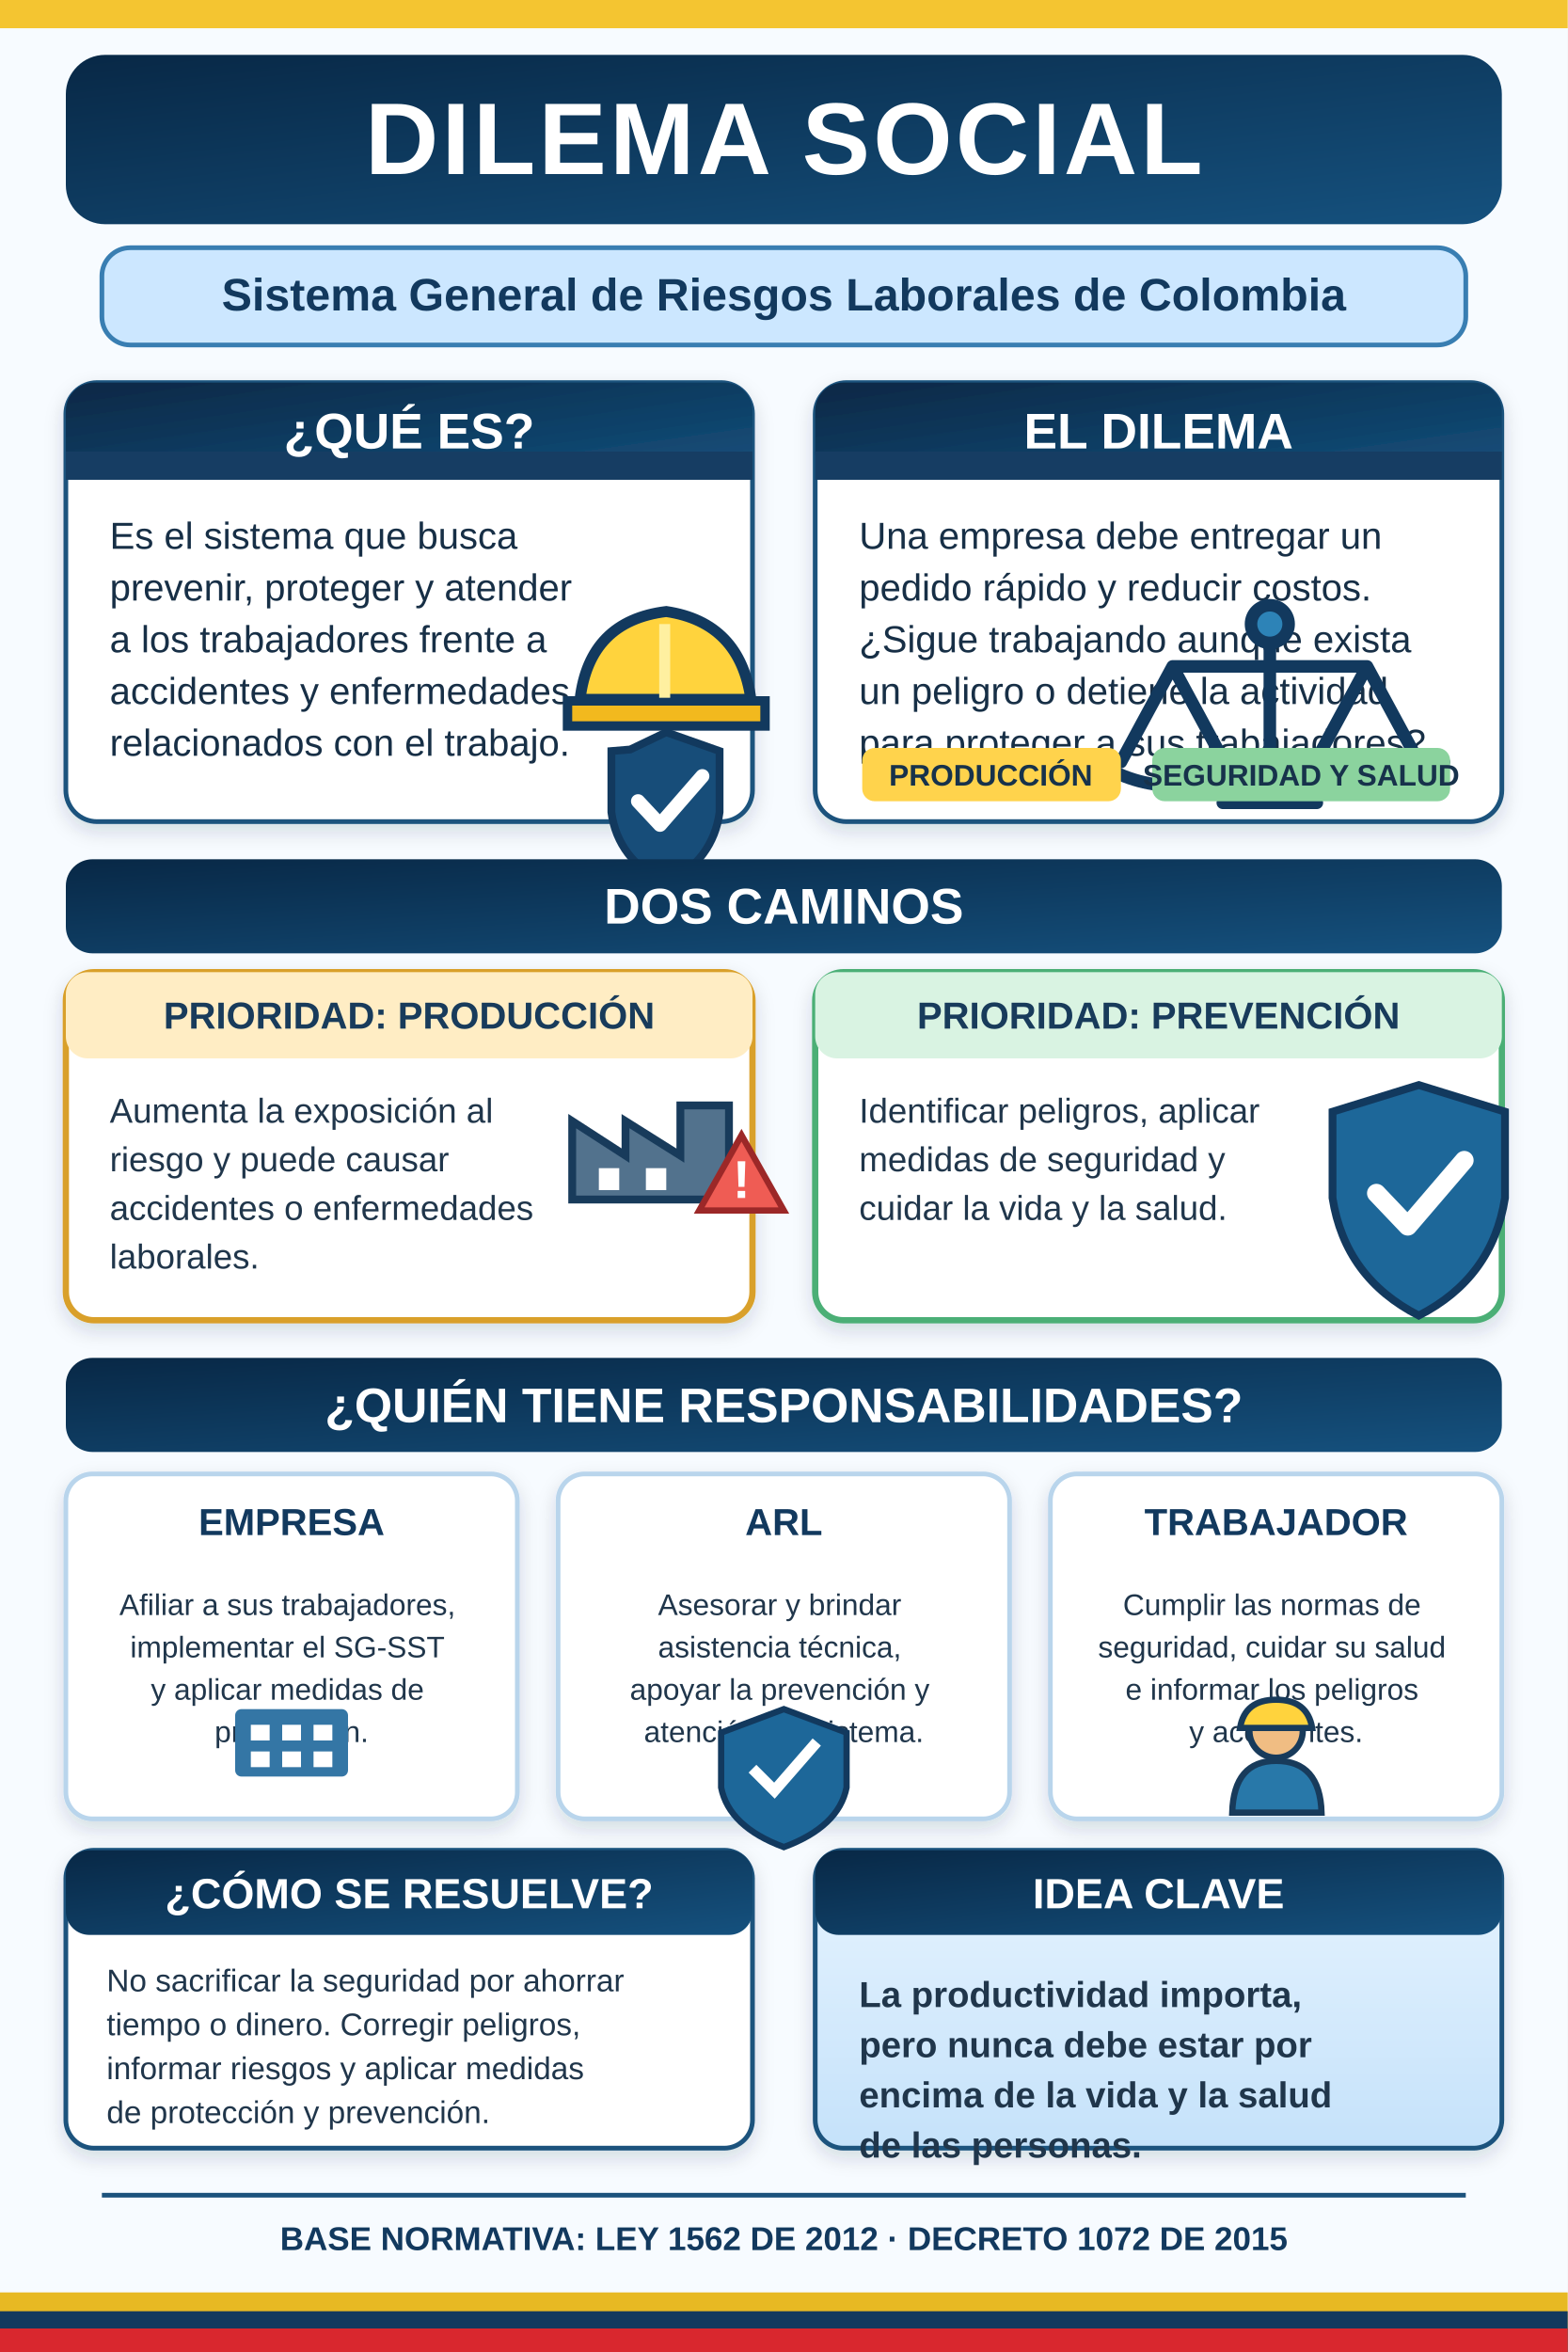
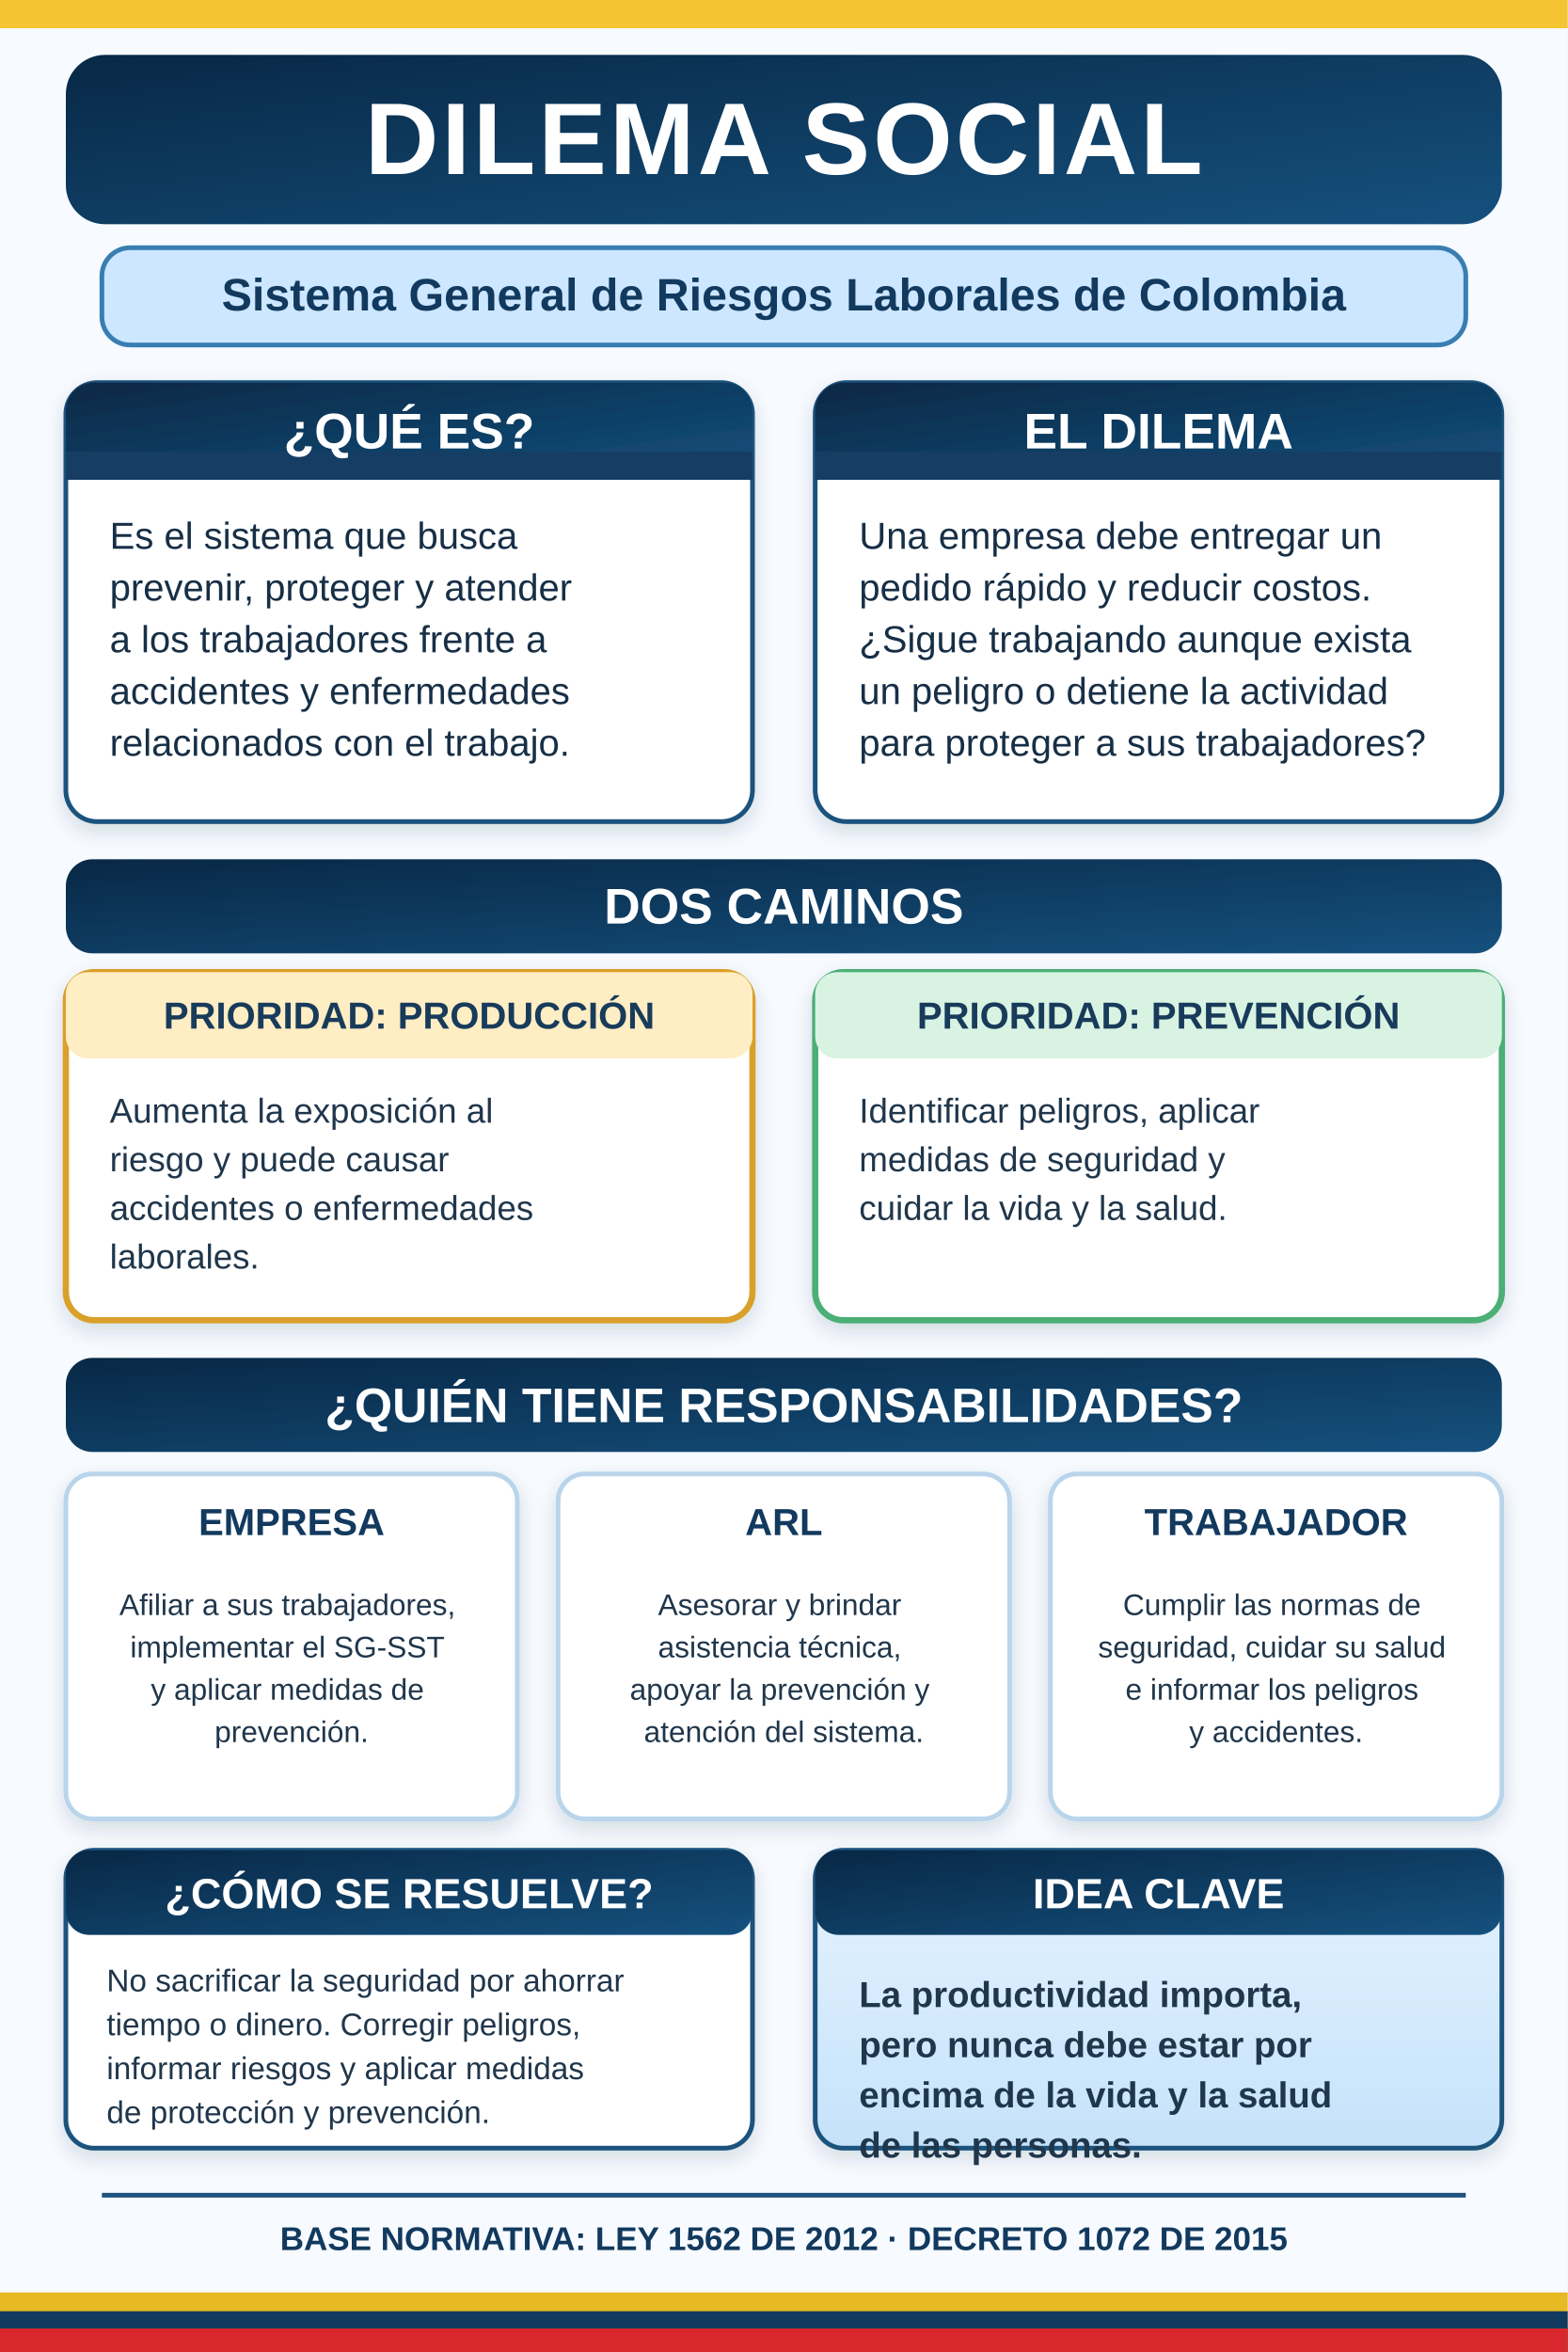
<svg xmlns="http://www.w3.org/2000/svg" width="1000" height="1500" viewBox="0 0 1000 1500" role="img" aria-labelledby="t d">
  <defs>
    <linearGradient id="navy" x2="1" y2="1">
      <stop stop-color="#082846" />
      <stop offset="1" stop-color="#15517e" />
    </linearGradient>
    <linearGradient id="blue" x2="0" y2="1">
      <stop stop-color="#e7f4ff" />
      <stop offset="1" stop-color="#c5e2fa" />
    </linearGradient>
    <filter id="shadow" x="-10%" y="-10%" width="120%" height="130%">
      <feDropShadow dx="0" dy="5" stdDeviation="6" flood-color="#092b49" flood-opacity=".15" />
    </filter>
  </defs>
  <rect width="1000" height="1500" fill="#f7fbff" />
  <path d="M0 0H1000V18H0Z" fill="#f4c531" />
  <rect x="42" y="35" width="916" height="108" rx="25" fill="url(#navy)" />
  <text x="500" y="111" text-anchor="middle" font-family="Arial,sans-serif" font-size="65" font-weight="900" fill="#fff" letter-spacing="2">DILEMA SOCIAL</text>
  <rect x="65" y="158" width="870" height="62" rx="18" fill="#cce7ff" stroke="#397eb2" stroke-width="3" />
  <text x="500" y="198" text-anchor="middle" font-family="Arial,sans-serif" font-size="29" font-weight="800" fill="#12395e">Sistema General de Riesgos Laborales de Colombia</text>
  <g filter="url(#shadow)">
    <rect x="42" y="244" width="438" height="280" rx="20" fill="#fff" stroke="#1b527d" stroke-width="3" />
    <rect x="42" y="244" width="438" height="62" rx="18" fill="url(#navy)" />
    <path d="M42 288H480V306H42Z" fill="#123d64" />
    <rect x="520" y="244" width="438" height="280" rx="20" fill="#fff" stroke="#1b527d" stroke-width="3" />
    <rect x="520" y="244" width="438" height="62" rx="18" fill="url(#navy)" />
    <path d="M520 288H958V306H520Z" fill="#123d64" />
  </g>
  <g font-family="Arial,sans-serif" fill="#fff" font-weight="900" font-size="32" text-anchor="middle">
    <text x="261" y="286">¿QUÉ ES?</text>
    <text x="739" y="286">EL DILEMA</text>
  </g>
  <g font-family="Arial,sans-serif" fill="#172f46" font-size="24">
    <text x="70" y="350">
      <tspan x="70" dy="0">Es el sistema que busca</tspan>
      <tspan x="70" dy="33">prevenir, proteger y atender</tspan>
      <tspan x="70" dy="33">a los trabajadores frente a</tspan>
      <tspan x="70" dy="33">accidentes y enfermedades</tspan>
      <tspan x="70" dy="33">relacionados con el trabajo.</tspan>
    </text>
    <text x="548" y="350">
      <tspan x="548" dy="0">Una empresa debe entregar un</tspan>
      <tspan x="548" dy="33">pedido rápido y reducir costos.</tspan>
      <tspan x="548" dy="33">¿Sigue trabajando aunque exista</tspan>
      <tspan x="548" dy="33">un peligro o detiene la actividad</tspan>
      <tspan x="548" dy="33">para proteger a sus trabajadores?</tspan>
    </text>
  </g>
-   <g transform="translate(360 390)">
-     <path d="M10 56Q16 6 65 0Q112 7 119 56Z" fill="#ffd33d" stroke="#12395e" stroke-width="7" />
-     <path d="M2 57H128V73H2Z" rx="6" fill="#f2b91e" stroke="#12395e" stroke-width="6" />
-     <path d="M64 8V55" stroke="#fff0a0" stroke-width="7" />
-     <path d="M42 88L65 77L99 89V128Q95 158 65 174Q34 158 30 128V89Z" fill="#174d79" stroke="#12395e" stroke-width="5" />
-     <path d="M47 121L61 136L88 105" fill="none" stroke="#fff" stroke-width="9" stroke-linecap="round" stroke-linejoin="round" />
-   </g>
-   <g transform="translate(810 390)" stroke="#12395e" stroke-width="8" stroke-linecap="round" fill="none">
-     <path d="M0 8V122M-62 35H62M-62 35L-95 96M-62 35L-29 96M62 35L29 96M62 35L95 96M-30 122H30" />
-     <path d="M-111 96Q-62 126 -13 96M13 96Q62 126 111 96" />
-     <circle cx="0" cy="8" r="12" fill="#2d83b7" />
-   </g>
-   <rect x="550" y="477" width="165" height="34" rx="8" fill="#ffd34c" />
-   <text x="632" y="501" font-family="Arial" font-size="19" font-weight="800" text-anchor="middle" fill="#17324b">PRODUCCIÓN</text>
-   <rect x="735" y="477" width="190" height="34" rx="8" fill="#8bd39e" />
-   <text x="830" y="501" font-family="Arial" font-size="19" font-weight="800" text-anchor="middle" fill="#17324b">SEGURIDAD Y SALUD</text>
  <rect x="42" y="548" width="916" height="60" rx="17" fill="url(#navy)" />
  <text x="500" y="589" font-family="Arial" font-size="32" font-weight="900" fill="#fff" text-anchor="middle">DOS CAMINOS</text>
  <g filter="url(#shadow)">
    <rect x="42" y="620" width="438" height="222" rx="18" fill="#fff" stroke="#d9a02c" stroke-width="4" />
    <rect x="520" y="620" width="438" height="222" rx="18" fill="#fff" stroke="#4baf76" stroke-width="4" />
  </g>
  <rect x="42" y="620" width="438" height="55" rx="14" fill="#ffedc4" />
  <rect x="520" y="620" width="438" height="55" rx="14" fill="#d9f3e2" />
  <g font-family="Arial" font-size="24" font-weight="900" fill="#183b5b" text-anchor="middle">
    <text x="261" y="656">PRIORIDAD: PRODUCCIÓN</text>
    <text x="739" y="656">PRIORIDAD: PREVENCIÓN</text>
  </g>
  <g font-family="Arial" font-size="22" fill="#20364b">
    <text x="70" y="716">
      <tspan x="70">Aumenta la exposición al</tspan>
      <tspan x="70" dy="31">riesgo y puede causar</tspan>
      <tspan x="70" dy="31">accidentes o enfermedades</tspan>
      <tspan x="70" dy="31">laborales.</tspan>
    </text>
    <text x="548" y="716">
      <tspan x="548">Identificar peligros, aplicar</tspan>
      <tspan x="548" dy="31">medidas de seguridad y</tspan>
      <tspan x="548" dy="31">cuidar la vida y la salud.</tspan>
    </text>
-   </g>
-   <g transform="translate(365 710)">
-     <path d="M0 55V5L34 27V5L69 27V-5H100V55Z" fill="#52728d" stroke="#183b5b" stroke-width="5" />
-     <rect x="17" y="35" width="13" height="14" fill="#fff" />
-     <rect x="47" y="35" width="13" height="14" fill="#fff" />
-     <path d="M81 62L108 14L135 62Z" fill="#ef5c54" stroke="#9c2828" stroke-width="4" />
-     <text x="108" y="54" font-family="Arial" font-size="34" font-weight="900" fill="#fff" text-anchor="middle">!</text>
-   </g>
-   <g transform="translate(850 704)">
-     <path d="M0 5L55 -12L110 5V60Q102 111 55 135Q8 111 0 60Z" fill="#1d6799" stroke="#12395e" stroke-width="5" />
-     <path d="M28 57L48 78L84 36" fill="none" stroke="#fff" stroke-width="12" stroke-linecap="round" stroke-linejoin="round" />
  </g>
  <rect x="42" y="866" width="916" height="60" rx="17" fill="url(#navy)" />
  <text x="500" y="907" font-family="Arial" font-size="31" font-weight="900" fill="#fff" text-anchor="middle">¿QUIÉN TIENE RESPONSABILIDADES?</text>
  <g filter="url(#shadow)">
    <rect x="42" y="940" width="288" height="220" rx="17" fill="#fff" stroke="#b9d5ec" stroke-width="3" />
    <rect x="356" y="940" width="288" height="220" rx="17" fill="#fff" stroke="#b9d5ec" stroke-width="3" />
    <rect x="670" y="940" width="288" height="220" rx="17" fill="#fff" stroke="#b9d5ec" stroke-width="3" />
  </g>
  <g font-family="Arial" font-size="24" font-weight="900" fill="#12395e" text-anchor="middle">
    <text x="186" y="979">EMPRESA</text>
    <text x="500" y="979">ARL</text>
    <text x="814" y="979">TRABAJADOR</text>
  </g>
  <g font-family="Arial" font-size="19" fill="#20364b" text-anchor="middle">
    <text x="186" y="1030">
      <tspan x="186">Afiliar a sus trabajadores,</tspan>
      <tspan x="186" dy="27">implementar el SG-SST</tspan>
      <tspan x="186" dy="27">y aplicar medidas de</tspan>
      <tspan x="186" dy="27">prevención.</tspan>
    </text>
    <text x="500" y="1030">
      <tspan x="500">Asesorar y brindar</tspan>
      <tspan x="500" dy="27">asistencia técnica,</tspan>
      <tspan x="500" dy="27">apoyar la prevención y</tspan>
      <tspan x="500" dy="27">atención del sistema.</tspan>
    </text>
    <text x="814" y="1030">
      <tspan x="814">Cumplir las normas de</tspan>
      <tspan x="814" dy="27">seguridad, cuidar su salud</tspan>
      <tspan x="814" dy="27">e informar los peligros</tspan>
      <tspan x="814" dy="27">y accidentes.</tspan>
    </text>
  </g>
-   <g transform="translate(150 1090)" fill="#3476a5">
-     <rect x="0" y="0" width="72" height="43" rx="4" />
-     <path d="M10 10h12v10H10zm20 0h12v10H30zm20 0h12v10H50zM10 27h12v10H10zm20 0h12v10H30zm20 0h12v10H50z" fill="#fff" />
-   </g>
-   <path d="M500 1090L540 1105V1140Q535 1165 500 1178Q465 1165 460 1140V1105Z" fill="#1d6799" stroke="#12395e" stroke-width="4" />
-   <path d="M480 1128l14 14 27-31" stroke="#fff" stroke-width="7" fill="none" />
-   <g transform="translate(782 1087)">
-     <circle cx="32" cy="17" r="17" fill="#f0bd83" stroke="#183b5b" stroke-width="4" />
-     <path d="M4 69Q5 36 32 36Q60 36 61 69Z" fill="#2878a9" stroke="#183b5b" stroke-width="4" />
-     <path d="M9 15Q12 -3 32 -3Q52 -3 55 15Z" fill="#ffd33d" stroke="#183b5b" stroke-width="4" />
-   </g>
  <g filter="url(#shadow)">
    <rect x="42" y="1180" width="438" height="190" rx="18" fill="#fff" stroke="#1b527d" stroke-width="3" />
    <rect x="520" y="1180" width="438" height="190" rx="18" fill="url(#blue)" stroke="#1b527d" stroke-width="3" />
  </g>
  <rect x="42" y="1180" width="438" height="54" rx="15" fill="url(#navy)" />
  <rect x="520" y="1180" width="438" height="54" rx="15" fill="url(#navy)" />
  <g font-family="Arial" font-size="27" font-weight="900" fill="#fff" text-anchor="middle">
    <text x="261" y="1217">¿CÓMO SE RESUELVE?</text>
    <text x="739" y="1217">IDEA CLAVE</text>
  </g>
  <g font-family="Arial" font-size="20" fill="#20364b">
    <text x="68" y="1270">
      <tspan x="68">No sacrificar la seguridad por ahorrar</tspan>
      <tspan x="68" dy="28">tiempo o dinero. Corregir peligros,</tspan>
      <tspan x="68" dy="28">informar riesgos y aplicar medidas</tspan>
      <tspan x="68" dy="28">de protección y prevención.</tspan>
    </text>
    <text x="548" y="1280" font-size="23" font-weight="700">
      <tspan x="548">La productividad importa,</tspan>
      <tspan x="548" dy="32">pero nunca debe estar por</tspan>
      <tspan x="548" dy="32">encima de la vida y la salud</tspan>
      <tspan x="548" dy="32">de las personas.</tspan>
    </text>
  </g>
  <path d="M65 1400H935" stroke="#1c527c" stroke-width="3" />
  <text x="500" y="1435" text-anchor="middle" font-family="Arial" font-size="21" font-weight="700" fill="#12395e">BASE NORMATIVA: LEY 1562 DE 2012 · DECRETO 1072 DE 2015</text>
  <path d="M0 1462H1000V1500H0Z" fill="#e7b923" />
  <path d="M0 1474H1000V1500H0Z" fill="#12395e" />
  <path d="M0 1485H1000V1500H0Z" fill="#d9272e" />
</svg>
